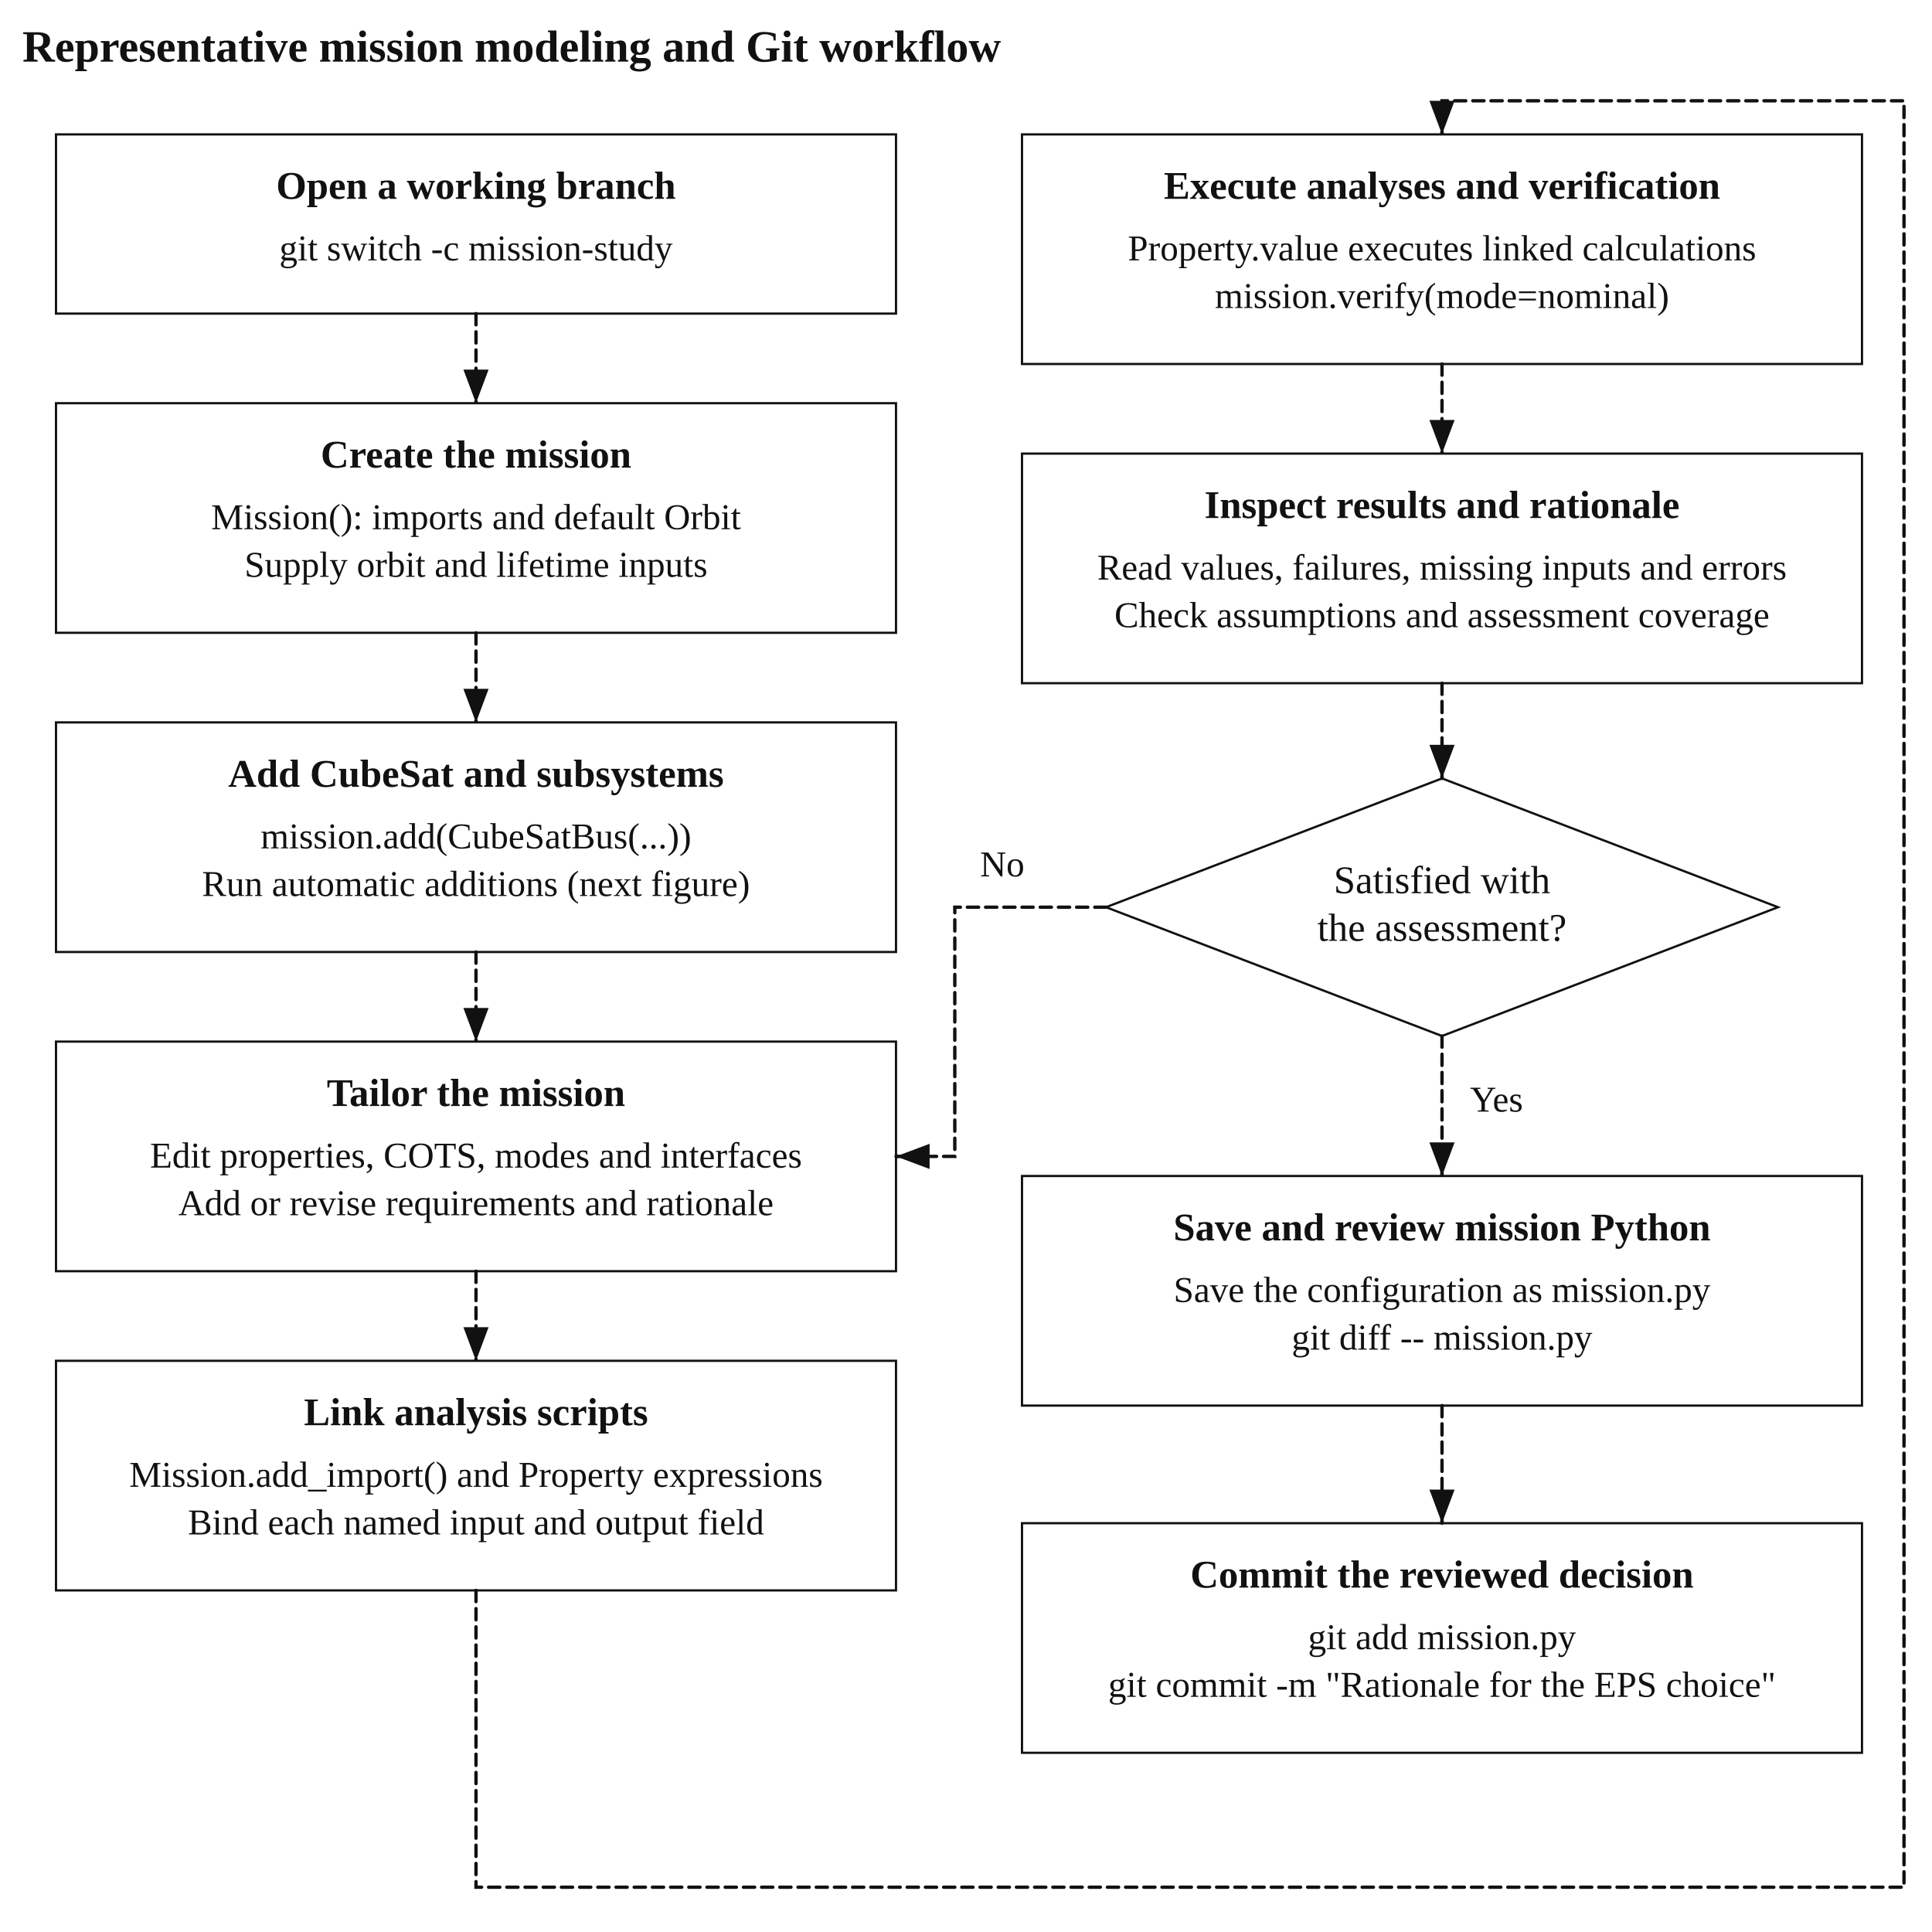
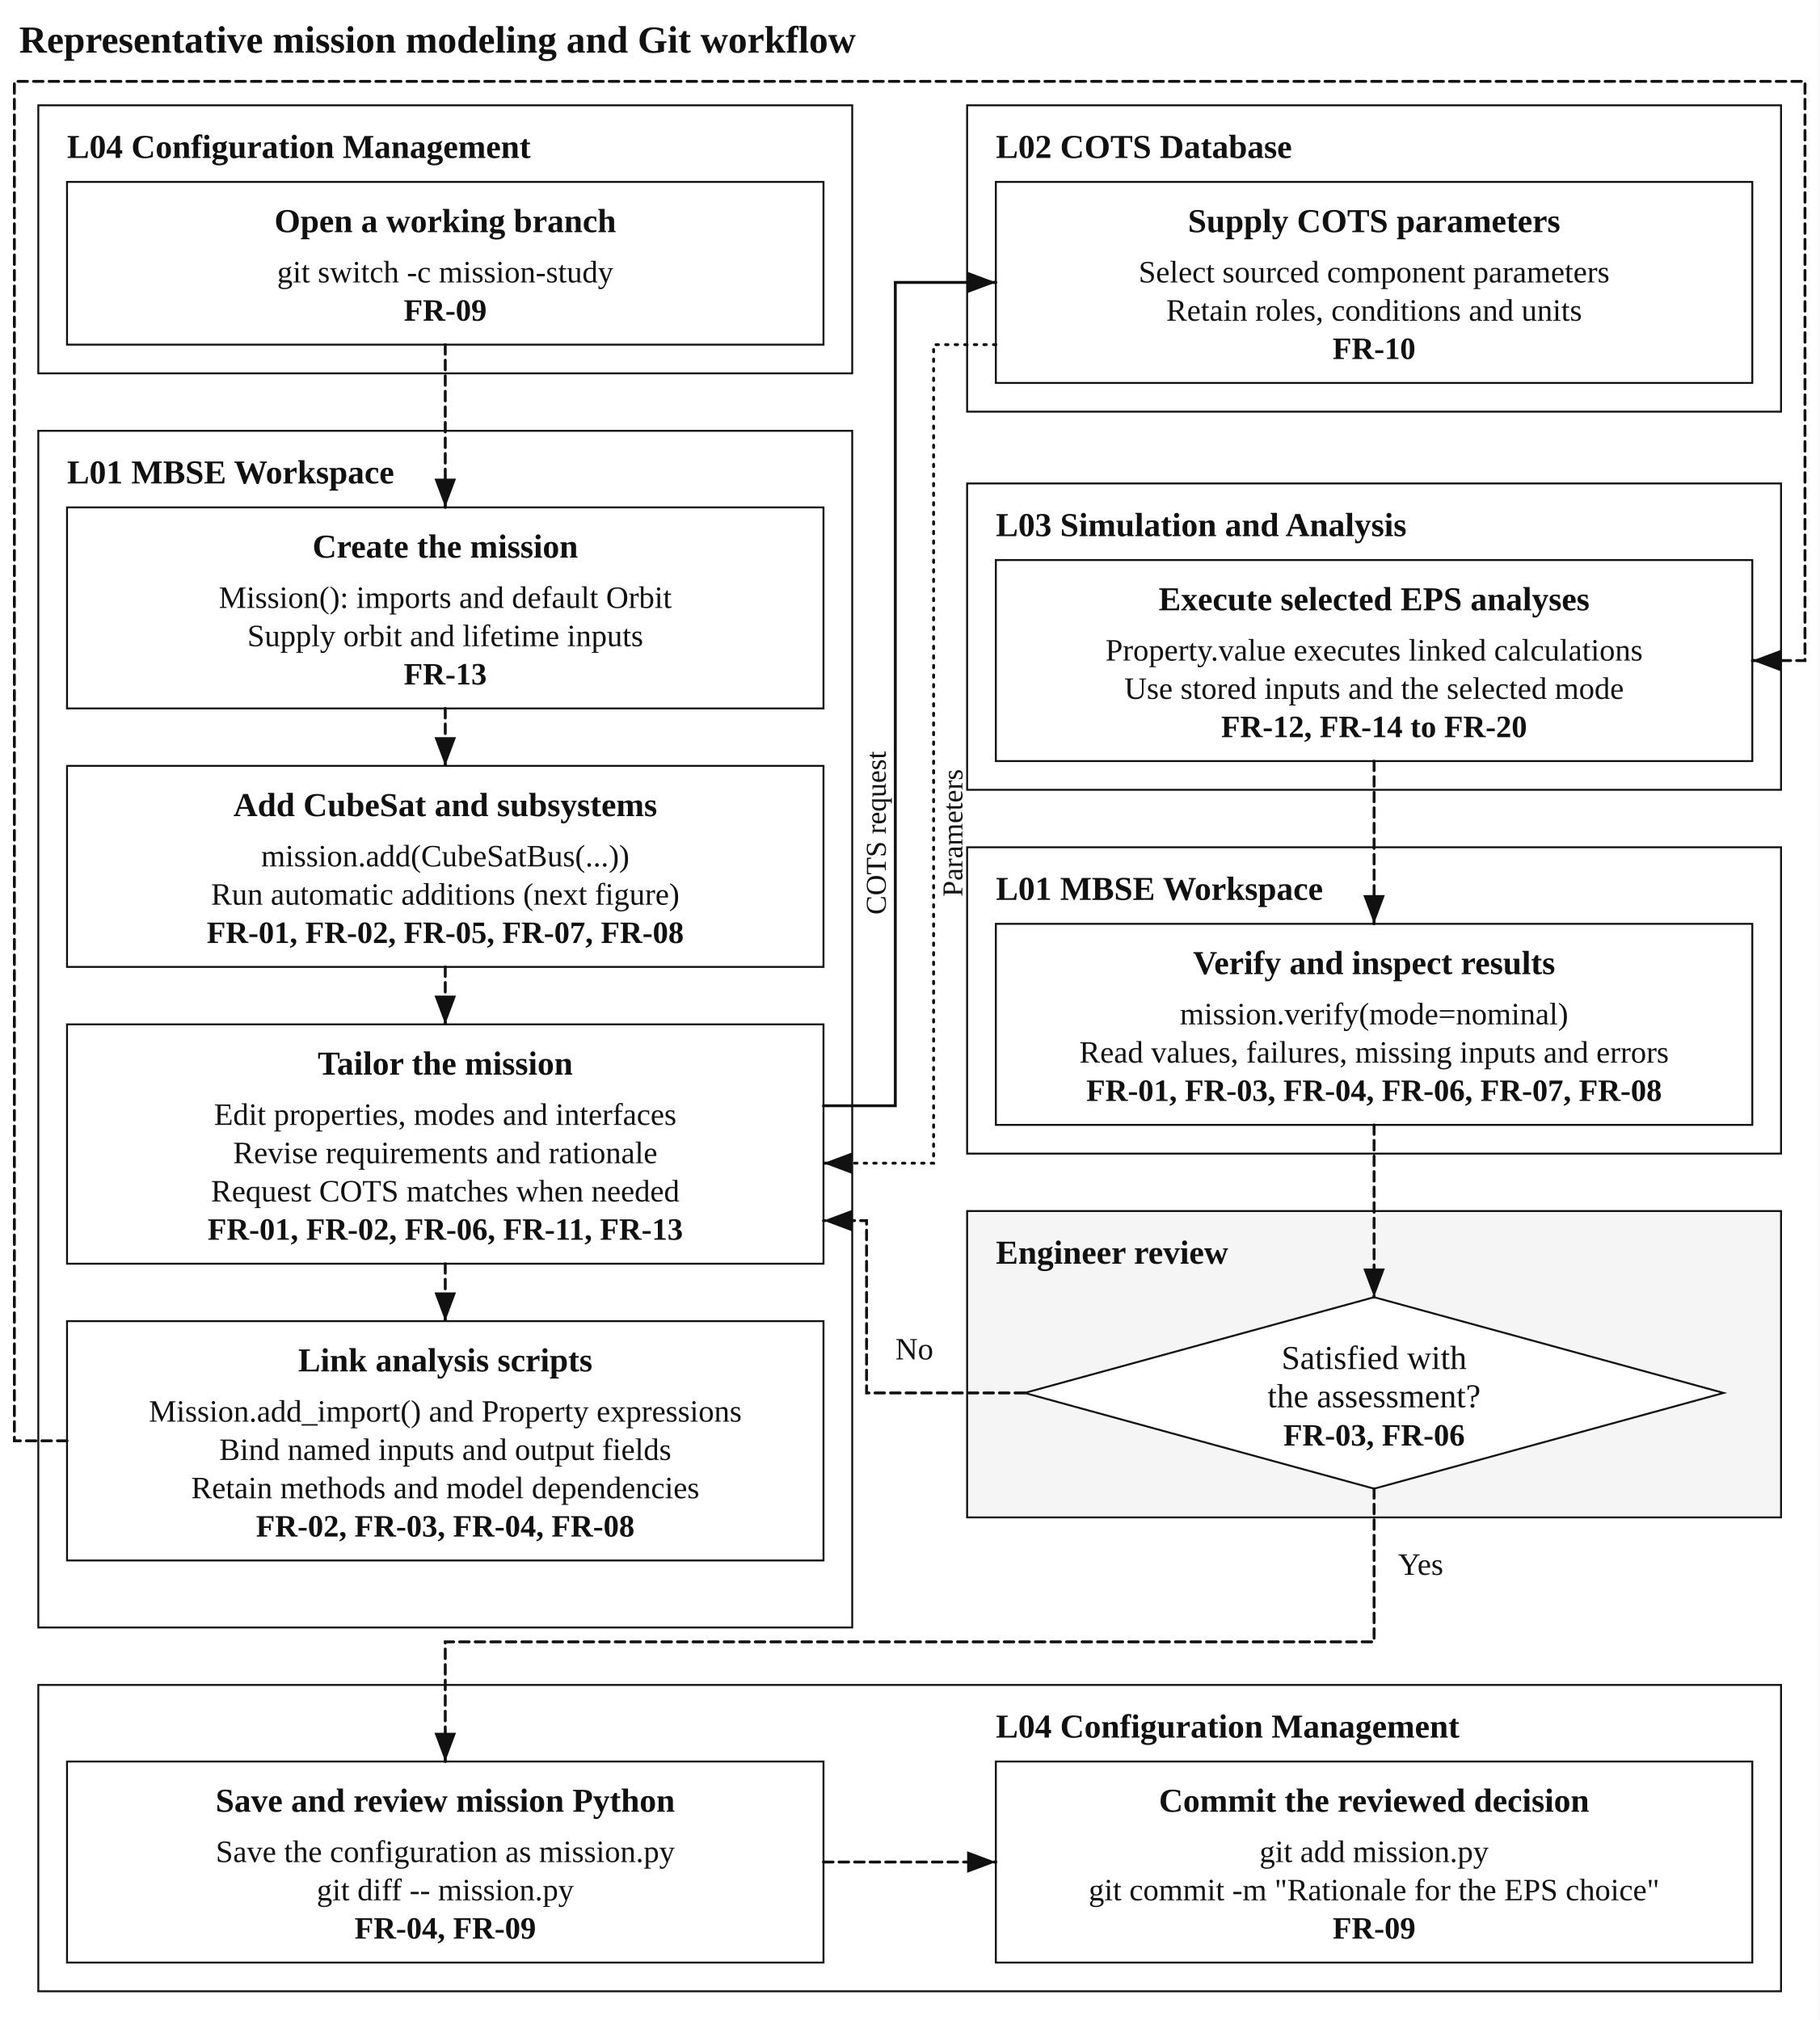
- <svg xmlns="http://www.w3.org/2000/svg" width="690pt" height="690pt" viewBox="0 0 690 690" role="img" aria-label="Representative mission modeling and Git workflow">
-   <rect x="0" y="0" width="690" height="690" fill="white" stroke="none" stroke-width=".8" />
+ <svg xmlns="http://www.w3.org/2000/svg" width="760pt" height="844pt" viewBox="0 0 760 844" role="img" aria-label="Representative mission modeling and Git workflow">
+   <rect x="0" y="0" width="760" height="844" fill="white" stroke="none" stroke-width=".8" />
  <defs>
    <marker id="arrow" viewBox="0 0 12 9" refX="12" refY="4.5" markerWidth="12" markerHeight="9" markerUnits="userSpaceOnUse" orient="auto" overflow="visible">
      <path d="M0 0 L12 4.5 L0 9 Z" fill="#111111" />
    </marker>
  </defs>
  <text x="8" y="22" font-family="Times New Roman, Times, serif" font-size="16" font-weight="bold" text-anchor="start" fill="#111111">Representative mission modeling and Git workflow</text>
-   <rect x="20" y="48" width="300" height="64" fill="white" stroke="#111111" stroke-width=".8" />
-   <text x="170.0" y="71" font-family="Times New Roman, Times, serif" font-size="14" font-weight="bold" text-anchor="middle" fill="#111111">Open a working branch</text>
-   <text x="170.0" y="93" font-family="Times New Roman, Times, serif" font-size="13" font-weight="normal" text-anchor="middle" fill="#111111">git switch -c mission-study</text>
-   <rect x="20" y="144" width="300" height="82" fill="white" stroke="#111111" stroke-width=".8" />
-   <text x="170.0" y="167" font-family="Times New Roman, Times, serif" font-size="14" font-weight="bold" text-anchor="middle" fill="#111111">Create the mission</text>
-   <text x="170.0" y="189" font-family="Times New Roman, Times, serif" font-size="13" font-weight="normal" text-anchor="middle" fill="#111111">Mission(): imports and default Orbit</text>
-   <text x="170.0" y="206" font-family="Times New Roman, Times, serif" font-size="13" font-weight="normal" text-anchor="middle" fill="#111111">Supply orbit and lifetime inputs</text>
-   <rect x="20" y="258" width="300" height="82" fill="white" stroke="#111111" stroke-width=".8" />
-   <text x="170.0" y="281" font-family="Times New Roman, Times, serif" font-size="14" font-weight="bold" text-anchor="middle" fill="#111111">Add CubeSat and subsystems</text>
-   <text x="170.0" y="303" font-family="Times New Roman, Times, serif" font-size="13" font-weight="normal" text-anchor="middle" fill="#111111">mission.add(CubeSatBus(...))</text>
-   <text x="170.0" y="320" font-family="Times New Roman, Times, serif" font-size="13" font-weight="normal" text-anchor="middle" fill="#111111">Run automatic additions (next figure)</text>
-   <rect x="20" y="372" width="300" height="82" fill="white" stroke="#111111" stroke-width=".8" />
-   <text x="170.0" y="395" font-family="Times New Roman, Times, serif" font-size="14" font-weight="bold" text-anchor="middle" fill="#111111">Tailor the mission</text>
-   <text x="170.0" y="417" font-family="Times New Roman, Times, serif" font-size="13" font-weight="normal" text-anchor="middle" fill="#111111">Edit properties, COTS, modes and interfaces</text>
-   <text x="170.0" y="434" font-family="Times New Roman, Times, serif" font-size="13" font-weight="normal" text-anchor="middle" fill="#111111">Add or revise requirements and rationale</text>
-   <rect x="20" y="486" width="300" height="82" fill="white" stroke="#111111" stroke-width=".8" />
-   <text x="170.0" y="509" font-family="Times New Roman, Times, serif" font-size="14" font-weight="bold" text-anchor="middle" fill="#111111">Link analysis scripts</text>
-   <text x="170.0" y="531" font-family="Times New Roman, Times, serif" font-size="13" font-weight="normal" text-anchor="middle" fill="#111111">Mission.add_import() and Property expressions</text>
-   <text x="170.0" y="548" font-family="Times New Roman, Times, serif" font-size="13" font-weight="normal" text-anchor="middle" fill="#111111">Bind each named input and output field</text>
-   <path d="M170 112 V144" fill="none" stroke="#111111" stroke-width="1.2" data-end-marker="url(#arrow)" data-terminal-head="true" stroke-linecap="round" stroke-dasharray="4 2.5" id="arrow-1" />
-   <path d="M170 226 V258" fill="none" stroke="#111111" stroke-width="1.2" data-end-marker="url(#arrow)" data-terminal-head="true" stroke-linecap="round" stroke-dasharray="4 2.5" id="arrow-2" />
-   <path d="M170 340 V372" fill="none" stroke="#111111" stroke-width="1.2" data-end-marker="url(#arrow)" data-terminal-head="true" stroke-linecap="round" stroke-dasharray="4 2.5" id="arrow-3" />
-   <path d="M170 454 V486" fill="none" stroke="#111111" stroke-width="1.2" data-end-marker="url(#arrow)" data-terminal-head="true" stroke-linecap="round" stroke-dasharray="4 2.5" id="arrow-4" />
-   <path d="M170 568 V674 H680 V36 H515 V48" fill="none" stroke="#111111" stroke-width="1.2" data-end-marker="url(#arrow)" data-terminal-head="true" stroke-linecap="round" stroke-dasharray="4 2.5" id="arrow-5" />
-   <rect x="365" y="48" width="300" height="82" fill="white" stroke="#111111" stroke-width=".8" />
-   <text x="515.0" y="71" font-family="Times New Roman, Times, serif" font-size="14" font-weight="bold" text-anchor="middle" fill="#111111">Execute analyses and verification</text>
-   <text x="515.0" y="93" font-family="Times New Roman, Times, serif" font-size="13" font-weight="normal" text-anchor="middle" fill="#111111">Property.value executes linked calculations</text>
-   <text x="515.0" y="110" font-family="Times New Roman, Times, serif" font-size="13" font-weight="normal" text-anchor="middle" fill="#111111">mission.verify(mode=nominal)</text>
-   <rect x="365" y="162" width="300" height="82" fill="white" stroke="#111111" stroke-width=".8" />
-   <text x="515.0" y="185" font-family="Times New Roman, Times, serif" font-size="14" font-weight="bold" text-anchor="middle" fill="#111111">Inspect results and rationale</text>
-   <text x="515.0" y="207" font-family="Times New Roman, Times, serif" font-size="13" font-weight="normal" text-anchor="middle" fill="#111111">Read values, failures, missing inputs and errors</text>
-   <text x="515.0" y="224" font-family="Times New Roman, Times, serif" font-size="13" font-weight="normal" text-anchor="middle" fill="#111111">Check assumptions and assessment coverage</text>
-   <path d="M515 130 V162" fill="none" stroke="#111111" stroke-width="1.2" data-end-marker="url(#arrow)" data-terminal-head="true" stroke-linecap="round" stroke-dasharray="4 2.5" id="arrow-6" />
-   <path d="M515 278 L635 324 L515 370 L395 324 Z" fill="white" stroke="#111111" stroke-width=".8" />
-   <text x="515" y="319" font-family="Times New Roman, Times, serif" font-size="14" font-weight="normal" text-anchor="middle" fill="#111111">Satisfied with</text>
-   <text x="515" y="336" font-family="Times New Roman, Times, serif" font-size="14" font-weight="normal" text-anchor="middle" fill="#111111">the assessment?</text>
-   <path d="M515 244 V278" fill="none" stroke="#111111" stroke-width="1.2" data-end-marker="url(#arrow)" data-terminal-head="true" stroke-linecap="round" stroke-dasharray="4 2.5" id="arrow-7" />
-   <path d="M395 324 H341 V413 H320" fill="none" stroke="#111111" stroke-width="1.2" data-end-marker="url(#arrow)" data-terminal-head="true" stroke-linecap="round" stroke-dasharray="4 2.5" id="arrow-8" />
-   <text x="350" y="313" font-family="Times New Roman, Times, serif" font-size="13" font-weight="normal" text-anchor="start" fill="#111111">No</text>
-   <rect x="365" y="420" width="300" height="82" fill="white" stroke="#111111" stroke-width=".8" />
-   <text x="515.0" y="443" font-family="Times New Roman, Times, serif" font-size="14" font-weight="bold" text-anchor="middle" fill="#111111">Save and review mission Python</text>
-   <text x="515.0" y="465" font-family="Times New Roman, Times, serif" font-size="13" font-weight="normal" text-anchor="middle" fill="#111111">Save the configuration as mission.py</text>
-   <text x="515.0" y="482" font-family="Times New Roman, Times, serif" font-size="13" font-weight="normal" text-anchor="middle" fill="#111111">git diff -- mission.py</text>
-   <path d="M515 370 V420" fill="none" stroke="#111111" stroke-width="1.2" data-end-marker="url(#arrow)" data-terminal-head="true" stroke-linecap="round" stroke-dasharray="4 2.5" id="arrow-9" />
-   <text x="525" y="397" font-family="Times New Roman, Times, serif" font-size="13" font-weight="normal" text-anchor="start" fill="#111111">Yes</text>
-   <rect x="365" y="544" width="300" height="82" fill="white" stroke="#111111" stroke-width=".8" />
-   <text x="515.0" y="567" font-family="Times New Roman, Times, serif" font-size="14" font-weight="bold" text-anchor="middle" fill="#111111">Commit the reviewed decision</text>
-   <text x="515.0" y="589" font-family="Times New Roman, Times, serif" font-size="13" font-weight="normal" text-anchor="middle" fill="#111111">git add mission.py</text>
-   <text x="515.0" y="606" font-family="Times New Roman, Times, serif" font-size="13" font-weight="normal" text-anchor="middle" fill="#111111">git commit -m "Rationale for the EPS choice"</text>
-   <path d="M515 502 V544" fill="none" stroke="#111111" stroke-width="1.2" data-end-marker="url(#arrow)" data-terminal-head="true" stroke-linecap="round" stroke-dasharray="4 2.5" id="arrow-10" />
+   <g data-component="L04">
+     <rect x="16" y="44" width="340" height="112" fill="white" stroke="#111111" stroke-width=".8" data-component-boundary="L04" />
+     <text x="28" y="66" font-family="Times New Roman, Times, serif" font-size="14" font-weight="bold" text-anchor="start" fill="#111111">L04 Configuration Management</text>
+     <g data-step="Open a working branch" data-requirements="FR-09" data-prepares="">
+       <rect x="28" y="76" width="316" height="68" fill="white" stroke="#111111" stroke-width=".8" />
+       <text x="186.0" y="97" font-family="Times New Roman, Times, serif" font-size="14" font-weight="bold" text-anchor="middle" fill="#111111">Open a working branch</text>
+       <text x="186.0" y="118" font-family="Times New Roman, Times, serif" font-size="13" font-weight="normal" text-anchor="middle" fill="#111111">git switch -c mission-study</text>
+       <text x="186.0" y="134" font-family="Times New Roman, Times, serif" font-size="13" font-weight="bold" text-anchor="middle" fill="#111111" data-annotation="requirements">FR-09</text>
+     </g>
+   </g>
+   <g data-component="L01">
+     <rect x="16" y="180" width="340" height="500" fill="white" stroke="#111111" stroke-width=".8" data-component-boundary="L01" />
+     <text x="28" y="202" font-family="Times New Roman, Times, serif" font-size="14" font-weight="bold" text-anchor="start" fill="#111111">L01 MBSE Workspace</text>
+     <g data-step="Create the mission" data-requirements="FR-13" data-prepares="">
+       <rect x="28" y="212" width="316" height="84" fill="white" stroke="#111111" stroke-width=".8" />
+       <text x="186.0" y="233" font-family="Times New Roman, Times, serif" font-size="14" font-weight="bold" text-anchor="middle" fill="#111111">Create the mission</text>
+       <text x="186.0" y="254" font-family="Times New Roman, Times, serif" font-size="13" font-weight="normal" text-anchor="middle" fill="#111111">Mission(): imports and default Orbit</text>
+       <text x="186.0" y="270" font-family="Times New Roman, Times, serif" font-size="13" font-weight="normal" text-anchor="middle" fill="#111111">Supply orbit and lifetime inputs</text>
+       <text x="186.0" y="286" font-family="Times New Roman, Times, serif" font-size="13" font-weight="bold" text-anchor="middle" fill="#111111" data-annotation="requirements">FR-13</text>
+     </g>
+     <g data-step="Add CubeSat and subsystems" data-requirements="FR-01,FR-02,FR-05,FR-07,FR-08" data-prepares="">
+       <rect x="28" y="320" width="316" height="84" fill="white" stroke="#111111" stroke-width=".8" />
+       <text x="186.0" y="341" font-family="Times New Roman, Times, serif" font-size="14" font-weight="bold" text-anchor="middle" fill="#111111">Add CubeSat and subsystems</text>
+       <text x="186.0" y="362" font-family="Times New Roman, Times, serif" font-size="13" font-weight="normal" text-anchor="middle" fill="#111111">mission.add(CubeSatBus(...))</text>
+       <text x="186.0" y="378" font-family="Times New Roman, Times, serif" font-size="13" font-weight="normal" text-anchor="middle" fill="#111111">Run automatic additions (next figure)</text>
+       <text x="186.0" y="394" font-family="Times New Roman, Times, serif" font-size="13" font-weight="bold" text-anchor="middle" fill="#111111" data-annotation="requirements">FR-01, FR-02, FR-05, FR-07, FR-08</text>
+     </g>
+     <g data-step="Tailor the mission" data-requirements="FR-01,FR-02,FR-06,FR-11,FR-13" data-prepares="">
+       <rect x="28" y="428" width="316" height="100" fill="white" stroke="#111111" stroke-width=".8" />
+       <text x="186.0" y="449" font-family="Times New Roman, Times, serif" font-size="14" font-weight="bold" text-anchor="middle" fill="#111111">Tailor the mission</text>
+       <text x="186.0" y="470" font-family="Times New Roman, Times, serif" font-size="13" font-weight="normal" text-anchor="middle" fill="#111111">Edit properties, modes and interfaces</text>
+       <text x="186.0" y="486" font-family="Times New Roman, Times, serif" font-size="13" font-weight="normal" text-anchor="middle" fill="#111111">Revise requirements and rationale</text>
+       <text x="186.0" y="502" font-family="Times New Roman, Times, serif" font-size="13" font-weight="normal" text-anchor="middle" fill="#111111">Request COTS matches when needed</text>
+       <text x="186.0" y="518" font-family="Times New Roman, Times, serif" font-size="13" font-weight="bold" text-anchor="middle" fill="#111111" data-annotation="requirements">FR-01, FR-02, FR-06, FR-11, FR-13</text>
+     </g>
+     <g data-step="Link analysis scripts" data-requirements="FR-02,FR-03,FR-04,FR-08" data-prepares="">
+       <rect x="28" y="552" width="316" height="100" fill="white" stroke="#111111" stroke-width=".8" />
+       <text x="186.0" y="573" font-family="Times New Roman, Times, serif" font-size="14" font-weight="bold" text-anchor="middle" fill="#111111">Link analysis scripts</text>
+       <text x="186.0" y="594" font-family="Times New Roman, Times, serif" font-size="13" font-weight="normal" text-anchor="middle" fill="#111111">Mission.add_import() and Property expressions</text>
+       <text x="186.0" y="610" font-family="Times New Roman, Times, serif" font-size="13" font-weight="normal" text-anchor="middle" fill="#111111">Bind named inputs and output fields</text>
+       <text x="186.0" y="626" font-family="Times New Roman, Times, serif" font-size="13" font-weight="normal" text-anchor="middle" fill="#111111">Retain methods and model dependencies</text>
+       <text x="186.0" y="642" font-family="Times New Roman, Times, serif" font-size="13" font-weight="bold" text-anchor="middle" fill="#111111" data-annotation="requirements">FR-02, FR-03, FR-04, FR-08</text>
+     </g>
+   </g>
+   <g data-component="L02">
+     <rect x="404" y="44" width="340" height="128" fill="white" stroke="#111111" stroke-width=".8" data-component-boundary="L02" />
+     <text x="416" y="66" font-family="Times New Roman, Times, serif" font-size="14" font-weight="bold" text-anchor="start" fill="#111111">L02 COTS Database</text>
+     <g data-step="Supply COTS parameters" data-requirements="FR-10" data-prepares="">
+       <rect x="416" y="76" width="316" height="84" fill="white" stroke="#111111" stroke-width=".8" />
+       <text x="574.0" y="97" font-family="Times New Roman, Times, serif" font-size="14" font-weight="bold" text-anchor="middle" fill="#111111">Supply COTS parameters</text>
+       <text x="574.0" y="118" font-family="Times New Roman, Times, serif" font-size="13" font-weight="normal" text-anchor="middle" fill="#111111">Select sourced component parameters</text>
+       <text x="574.0" y="134" font-family="Times New Roman, Times, serif" font-size="13" font-weight="normal" text-anchor="middle" fill="#111111">Retain roles, conditions and units</text>
+       <text x="574.0" y="150" font-family="Times New Roman, Times, serif" font-size="13" font-weight="bold" text-anchor="middle" fill="#111111" data-annotation="requirements">FR-10</text>
+     </g>
+   </g>
+   <g data-component="L03">
+     <rect x="404" y="202" width="340" height="128" fill="white" stroke="#111111" stroke-width=".8" data-component-boundary="L03" />
+     <text x="416" y="224" font-family="Times New Roman, Times, serif" font-size="14" font-weight="bold" text-anchor="start" fill="#111111">L03 Simulation and Analysis</text>
+     <g data-step="Execute selected EPS analyses" data-requirements="FR-12,FR-14 to FR-20" data-prepares="">
+       <rect x="416" y="234" width="316" height="84" fill="white" stroke="#111111" stroke-width=".8" />
+       <text x="574.0" y="255" font-family="Times New Roman, Times, serif" font-size="14" font-weight="bold" text-anchor="middle" fill="#111111">Execute selected EPS analyses</text>
+       <text x="574.0" y="276" font-family="Times New Roman, Times, serif" font-size="13" font-weight="normal" text-anchor="middle" fill="#111111">Property.value executes linked calculations</text>
+       <text x="574.0" y="292" font-family="Times New Roman, Times, serif" font-size="13" font-weight="normal" text-anchor="middle" fill="#111111">Use stored inputs and the selected mode</text>
+       <text x="574.0" y="308" font-family="Times New Roman, Times, serif" font-size="13" font-weight="bold" text-anchor="middle" fill="#111111" data-annotation="requirements">FR-12, FR-14 to FR-20</text>
+     </g>
+   </g>
+   <g data-component="L01">
+     <rect x="404" y="354" width="340" height="128" fill="white" stroke="#111111" stroke-width=".8" data-component-boundary="L01" />
+     <text x="416" y="376" font-family="Times New Roman, Times, serif" font-size="14" font-weight="bold" text-anchor="start" fill="#111111">L01 MBSE Workspace</text>
+     <g data-step="Verify and inspect results" data-requirements="FR-01,FR-03,FR-04,FR-06,FR-07,FR-08" data-prepares="">
+       <rect x="416" y="386" width="316" height="84" fill="white" stroke="#111111" stroke-width=".8" />
+       <text x="574.0" y="407" font-family="Times New Roman, Times, serif" font-size="14" font-weight="bold" text-anchor="middle" fill="#111111">Verify and inspect results</text>
+       <text x="574.0" y="428" font-family="Times New Roman, Times, serif" font-size="13" font-weight="normal" text-anchor="middle" fill="#111111">mission.verify(mode=nominal)</text>
+       <text x="574.0" y="444" font-family="Times New Roman, Times, serif" font-size="13" font-weight="normal" text-anchor="middle" fill="#111111">Read values, failures, missing inputs and errors</text>
+       <text x="574.0" y="460" font-family="Times New Roman, Times, serif" font-size="13" font-weight="bold" text-anchor="middle" fill="#111111" data-annotation="requirements">FR-01, FR-03, FR-04, FR-06, FR-07, FR-08</text>
+     </g>
+   </g>
+   <g data-actor="Engineer">
+     <rect x="404" y="506" width="340" height="128" fill="#f5f5f5" stroke="#111111" stroke-width=".8" />
+     <text x="416" y="528" font-family="Times New Roman, Times, serif" font-size="14" font-weight="bold" text-anchor="start" fill="#111111">Engineer review</text>
+     <g data-step="Review assessment coverage and assumptions" data-requirements="FR-03,FR-06" data-prepares="">
+       <path d="M574 542 L720 582 L574 622 L428 582 Z" fill="white" stroke="#111111" stroke-width=".8" />
+       <text x="574" y="572" font-family="Times New Roman, Times, serif" font-size="14" font-weight="normal" text-anchor="middle" fill="#111111">Satisfied with</text>
+       <text x="574" y="588" font-family="Times New Roman, Times, serif" font-size="14" font-weight="normal" text-anchor="middle" fill="#111111">the assessment?</text>
+       <text x="574" y="604" font-family="Times New Roman, Times, serif" font-size="13" font-weight="bold" text-anchor="middle" fill="#111111" data-annotation="requirements">FR-03, FR-06</text>
+     </g>
+   </g>
+   <g data-component="L04">
+     <rect x="16" y="704" width="728" height="128" fill="white" stroke="#111111" stroke-width=".8" data-component-boundary="L04" />
+     <text x="416" y="726" font-family="Times New Roman, Times, serif" font-size="14" font-weight="bold" text-anchor="start" fill="#111111">L04 Configuration Management</text>
+     <g data-step="Save and review mission Python" data-requirements="FR-04,FR-09" data-prepares="">
+       <rect x="28" y="736" width="316" height="84" fill="white" stroke="#111111" stroke-width=".8" />
+       <text x="186.0" y="757" font-family="Times New Roman, Times, serif" font-size="14" font-weight="bold" text-anchor="middle" fill="#111111">Save and review mission Python</text>
+       <text x="186.0" y="778" font-family="Times New Roman, Times, serif" font-size="13" font-weight="normal" text-anchor="middle" fill="#111111">Save the configuration as mission.py</text>
+       <text x="186.0" y="794" font-family="Times New Roman, Times, serif" font-size="13" font-weight="normal" text-anchor="middle" fill="#111111">git diff -- mission.py</text>
+       <text x="186.0" y="810" font-family="Times New Roman, Times, serif" font-size="13" font-weight="bold" text-anchor="middle" fill="#111111" data-annotation="requirements">FR-04, FR-09</text>
+     </g>
+     <g data-step="Commit the reviewed decision" data-requirements="FR-09" data-prepares="">
+       <rect x="416" y="736" width="316" height="84" fill="white" stroke="#111111" stroke-width=".8" />
+       <text x="574.0" y="757" font-family="Times New Roman, Times, serif" font-size="14" font-weight="bold" text-anchor="middle" fill="#111111">Commit the reviewed decision</text>
+       <text x="574.0" y="778" font-family="Times New Roman, Times, serif" font-size="13" font-weight="normal" text-anchor="middle" fill="#111111">git add mission.py</text>
+       <text x="574.0" y="794" font-family="Times New Roman, Times, serif" font-size="13" font-weight="normal" text-anchor="middle" fill="#111111">git commit -m "Rationale for the EPS choice"</text>
+       <text x="574.0" y="810" font-family="Times New Roman, Times, serif" font-size="13" font-weight="bold" text-anchor="middle" fill="#111111" data-annotation="requirements">FR-09</text>
+     </g>
+   </g>
+   <path d="M186 144 V212" fill="none" stroke="#111111" stroke-width="1.2" data-end-marker="url(#arrow)" data-terminal-head="true" stroke-linecap="round" stroke-dasharray="4 2.5" id="arrow-1" />
+   <path d="M186 296 V320" fill="none" stroke="#111111" stroke-width="1.2" data-end-marker="url(#arrow)" data-terminal-head="true" stroke-linecap="round" stroke-dasharray="4 2.5" id="arrow-2" />
+   <path d="M186 404 V428" fill="none" stroke="#111111" stroke-width="1.2" data-end-marker="url(#arrow)" data-terminal-head="true" stroke-linecap="round" stroke-dasharray="4 2.5" id="arrow-3" />
+   <path d="M186 528 V552" fill="none" stroke="#111111" stroke-width="1.2" data-end-marker="url(#arrow)" data-terminal-head="true" stroke-linecap="round" stroke-dasharray="4 2.5" id="arrow-4" />
+   <path d="M28 602 H6 V34 H754 V276 H732" fill="none" stroke="#111111" stroke-width="1.2" data-end-marker="url(#arrow)" data-terminal-head="true" stroke-linecap="round" stroke-dasharray="4 2.5" id="arrow-5" />
+   <path d="M574 318 V386" fill="none" stroke="#111111" stroke-width="1.2" data-end-marker="url(#arrow)" data-terminal-head="true" stroke-linecap="round" stroke-dasharray="4 2.5" id="arrow-6" />
+   <path d="M574 470 V542" fill="none" stroke="#111111" stroke-width="1.2" data-end-marker="url(#arrow)" data-terminal-head="true" stroke-linecap="round" stroke-dasharray="4 2.5" id="arrow-7" />
+   <path d="M428 582 H362 V510 H344" fill="none" stroke="#111111" stroke-width="1.2" data-end-marker="url(#arrow)" data-terminal-head="true" stroke-linecap="round" stroke-dasharray="4 2.5" id="arrow-8" />
+   <text x="374" y="568" font-family="Times New Roman, Times, serif" font-size="13" font-weight="normal" text-anchor="start" fill="#111111">No</text>
+   <path d="M574 622 V686 H186 V736" fill="none" stroke="#111111" stroke-width="1.2" data-end-marker="url(#arrow)" data-terminal-head="true" stroke-linecap="round" stroke-dasharray="4 2.5" id="arrow-9" />
+   <text x="584" y="658" font-family="Times New Roman, Times, serif" font-size="13" font-weight="normal" text-anchor="start" fill="#111111">Yes</text>
+   <path d="M344 778 H416" fill="none" stroke="#111111" stroke-width="1.2" data-end-marker="url(#arrow)" data-terminal-head="true" stroke-linecap="round" stroke-dasharray="4 2.5" id="arrow-10" />
+   <path d="M344 462 H374 V118 H416" fill="none" stroke="#111111" stroke-width="1.2" data-end-marker="url(#arrow)" data-terminal-head="true" stroke-linecap="round" data-exchange="COTS request" id="arrow-11" />
+   <path d="M416 144 H390 V486 H344" fill="none" stroke="#111111" stroke-width="1.2" data-end-marker="url(#arrow)" data-terminal-head="true" stroke-linecap="round" stroke-dasharray="1 3" data-exchange="COTS parameters" id="arrow-12" />
+   <text x="370" y="348" font-family="Times New Roman, Times, serif" font-size="12" font-weight="normal" text-anchor="middle" fill="#111111" transform="rotate(-90 370 348)">COTS request</text>
+   <text x="402" y="348" font-family="Times New Roman, Times, serif" font-size="12" font-weight="normal" text-anchor="middle" fill="#111111" transform="rotate(-90 402 348)">Parameters</text>
  <g data-layer="arrowheads" pointer-events="none">
-     <path d="M170 143 V144" fill="none" stroke="#111111" stroke-width="1.2" marker-end="url(#arrow)" data-arrow-source="arrow-1" />
-     <path d="M170 257 V258" fill="none" stroke="#111111" stroke-width="1.2" marker-end="url(#arrow)" data-arrow-source="arrow-2" />
-     <path d="M170 371 V372" fill="none" stroke="#111111" stroke-width="1.2" marker-end="url(#arrow)" data-arrow-source="arrow-3" />
-     <path d="M170 485 V486" fill="none" stroke="#111111" stroke-width="1.2" marker-end="url(#arrow)" data-arrow-source="arrow-4" />
-     <path d="M515 47 V48" fill="none" stroke="#111111" stroke-width="1.2" marker-end="url(#arrow)" data-arrow-source="arrow-5" />
-     <path d="M515 161 V162" fill="none" stroke="#111111" stroke-width="1.2" marker-end="url(#arrow)" data-arrow-source="arrow-6" />
-     <path d="M515 277 V278" fill="none" stroke="#111111" stroke-width="1.2" marker-end="url(#arrow)" data-arrow-source="arrow-7" />
-     <path d="M321 413 H320" fill="none" stroke="#111111" stroke-width="1.2" marker-end="url(#arrow)" data-arrow-source="arrow-8" />
-     <path d="M515 419 V420" fill="none" stroke="#111111" stroke-width="1.2" marker-end="url(#arrow)" data-arrow-source="arrow-9" />
-     <path d="M515 543 V544" fill="none" stroke="#111111" stroke-width="1.2" marker-end="url(#arrow)" data-arrow-source="arrow-10" />
+     <path d="M186 211 V212" fill="none" stroke="#111111" stroke-width="1.2" marker-end="url(#arrow)" data-arrow-source="arrow-1" />
+     <path d="M186 319 V320" fill="none" stroke="#111111" stroke-width="1.2" marker-end="url(#arrow)" data-arrow-source="arrow-2" />
+     <path d="M186 427 V428" fill="none" stroke="#111111" stroke-width="1.2" marker-end="url(#arrow)" data-arrow-source="arrow-3" />
+     <path d="M186 551 V552" fill="none" stroke="#111111" stroke-width="1.2" marker-end="url(#arrow)" data-arrow-source="arrow-4" />
+     <path d="M733 276 H732" fill="none" stroke="#111111" stroke-width="1.2" marker-end="url(#arrow)" data-arrow-source="arrow-5" />
+     <path d="M574 385 V386" fill="none" stroke="#111111" stroke-width="1.2" marker-end="url(#arrow)" data-arrow-source="arrow-6" />
+     <path d="M574 541 V542" fill="none" stroke="#111111" stroke-width="1.2" marker-end="url(#arrow)" data-arrow-source="arrow-7" />
+     <path d="M345 510 H344" fill="none" stroke="#111111" stroke-width="1.2" marker-end="url(#arrow)" data-arrow-source="arrow-8" />
+     <path d="M186 735 V736" fill="none" stroke="#111111" stroke-width="1.2" marker-end="url(#arrow)" data-arrow-source="arrow-9" />
+     <path d="M415 778 H416" fill="none" stroke="#111111" stroke-width="1.2" marker-end="url(#arrow)" data-arrow-source="arrow-10" />
+     <path d="M415 118 H416" fill="none" stroke="#111111" stroke-width="1.2" marker-end="url(#arrow)" data-arrow-source="arrow-11" />
+     <path d="M345 486 H344" fill="none" stroke="#111111" stroke-width="1.2" marker-end="url(#arrow)" data-arrow-source="arrow-12" />
  </g>
</svg>
